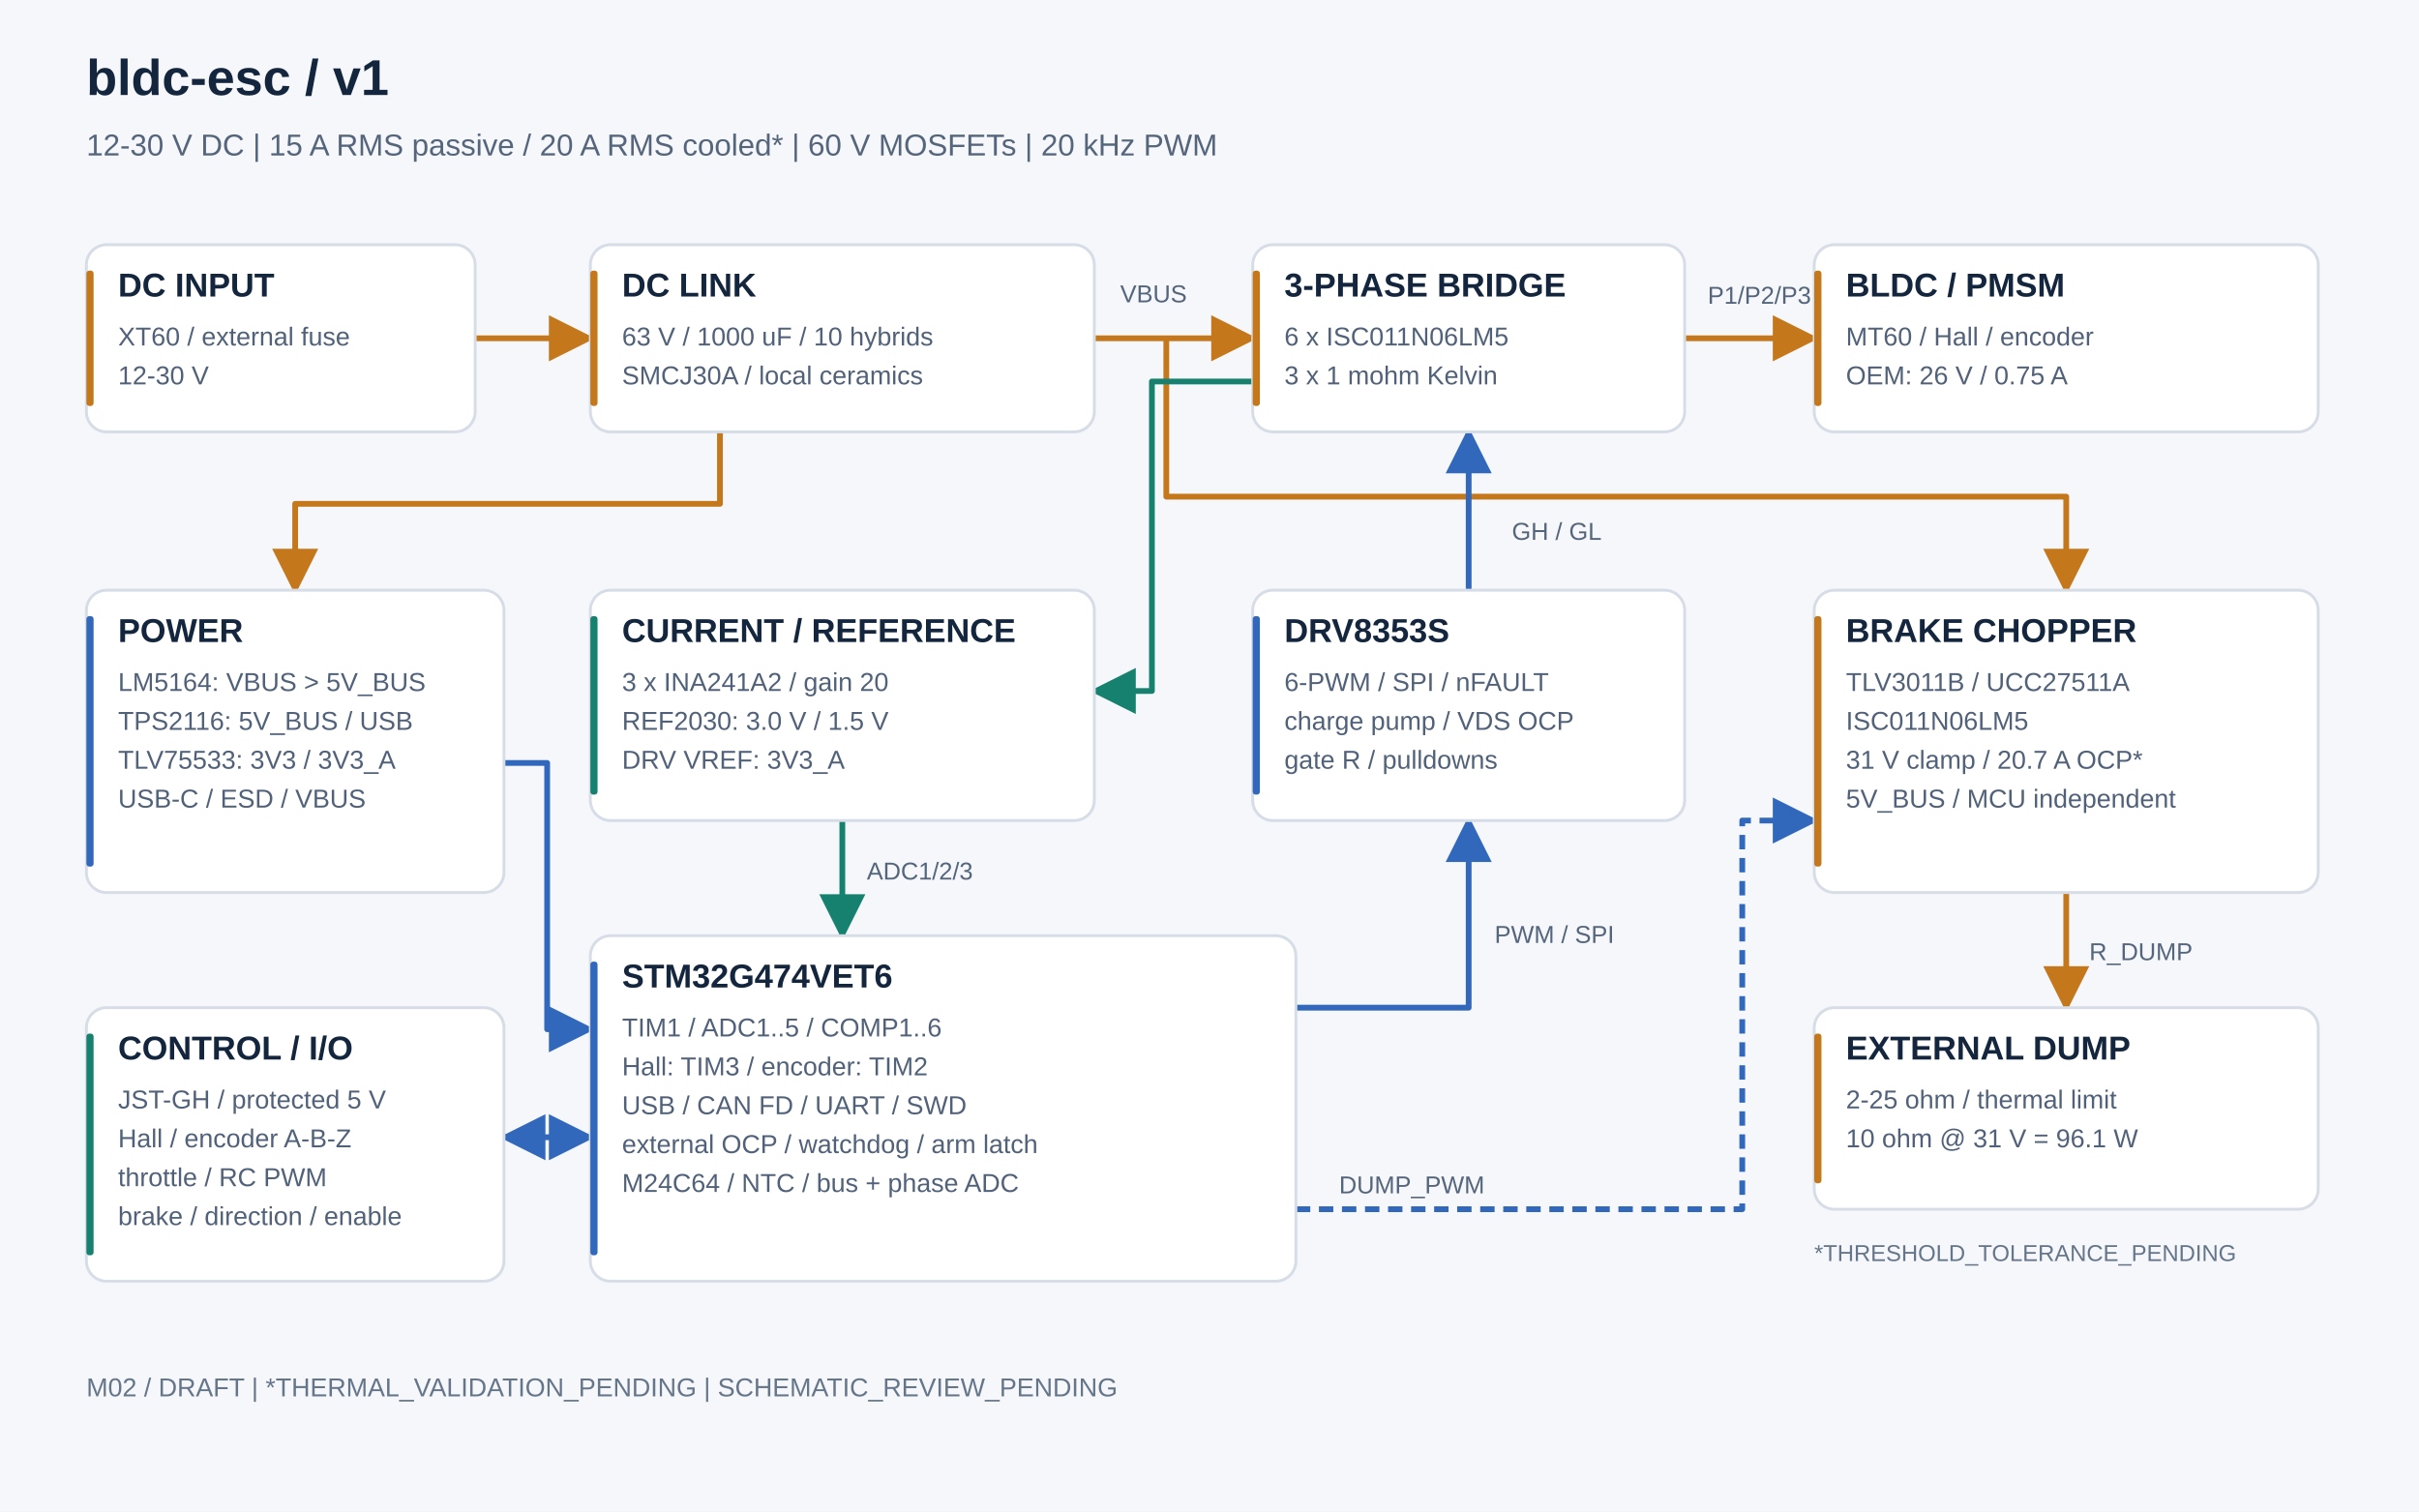
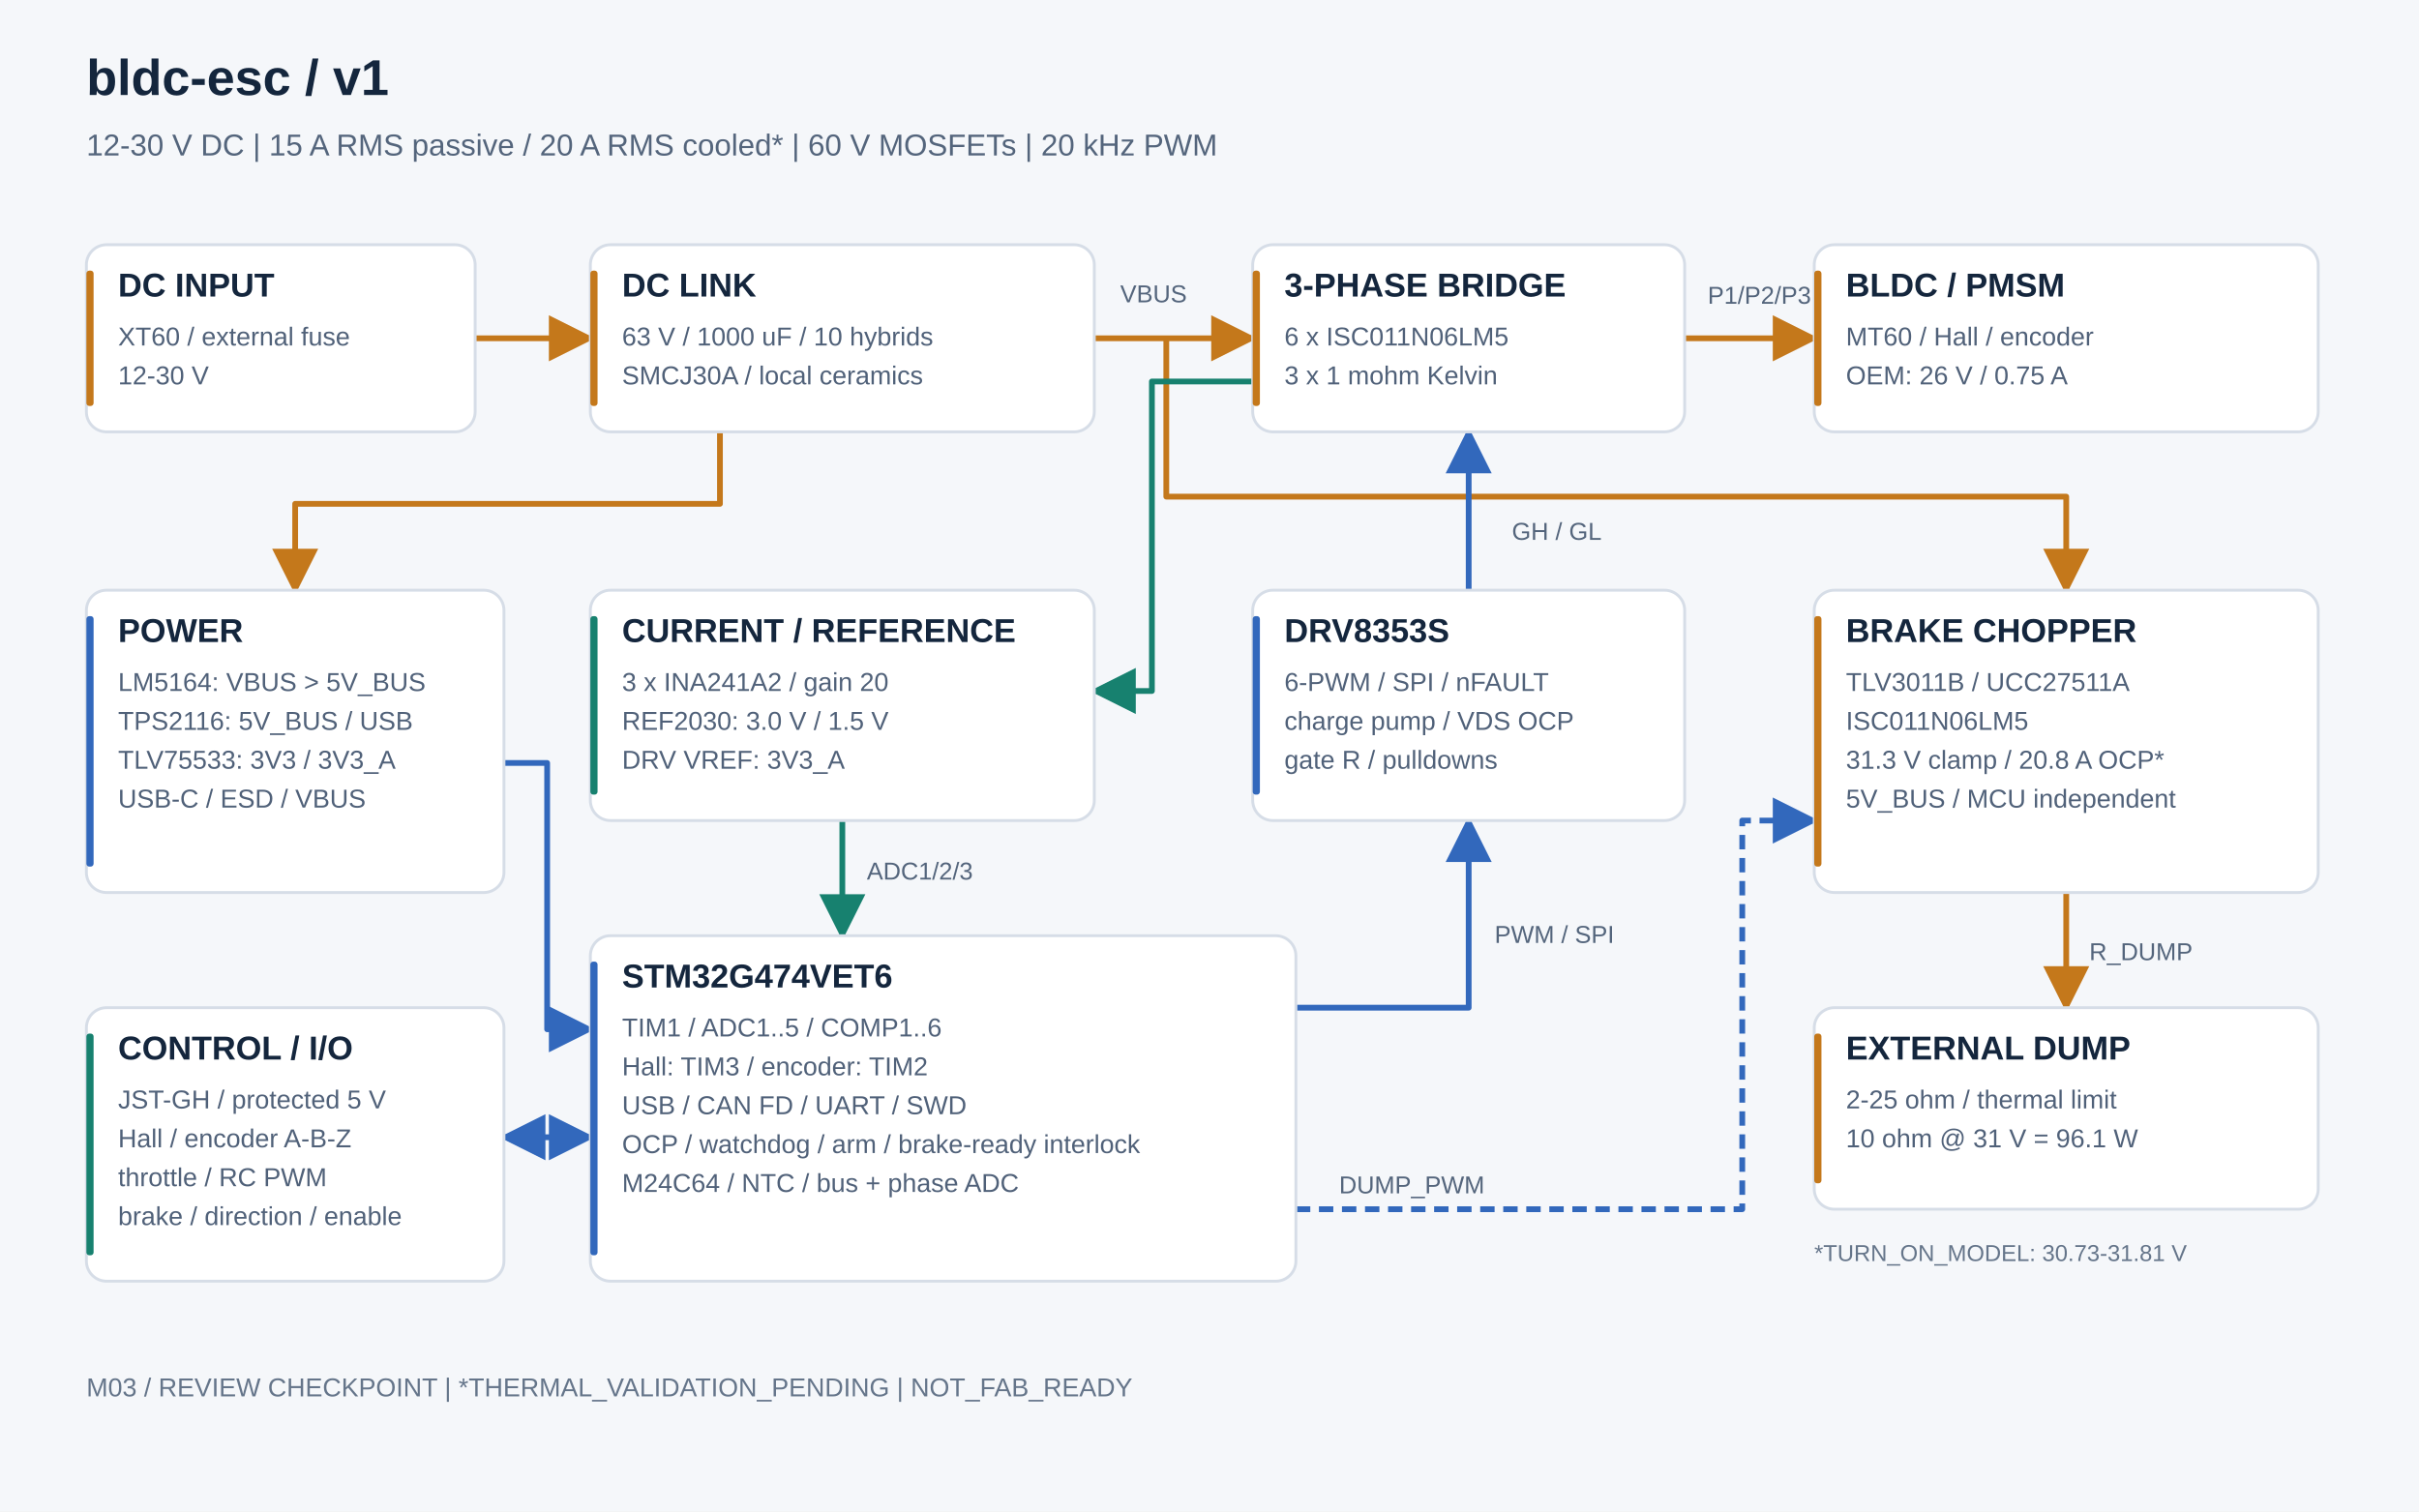
<svg xmlns="http://www.w3.org/2000/svg" width="1680" height="1050" viewBox="0 0 1680 1050">
  <defs>
    <marker id="power" viewBox="0 0 10 10" refX="9" refY="5" markerWidth="8" markerHeight="8" orient="auto-start-reverse">
      <path d="M0 0L10 5L0 10z" fill="#c4781b" />
    </marker>
    <marker id="control" viewBox="0 0 10 10" refX="9" refY="5" markerWidth="8" markerHeight="8" orient="auto-start-reverse">
      <path d="M0 0L10 5L0 10z" fill="#3268bc" />
    </marker>
    <marker id="sense" viewBox="0 0 10 10" refX="9" refY="5" markerWidth="8" markerHeight="8" orient="auto-start-reverse">
      <path d="M0 0L10 5L0 10z" fill="#17816f" />
    </marker>
  </defs>
  <rect width="1680" height="1050" fill="#f5f7fa" />
  <g font-family="Arial,Helvetica,sans-serif" fill="#14263d">
    <text x="60" y="66" font-size="35" font-weight="700">bldc-esc / v1</text>
    <text x="60" y="108" font-size="21" fill="#54657c">12-30 V DC  |  15 A RMS passive / 20 A RMS cooled*  |  60 V MOSFETs  |  20 kHz PWM</text>
-     <text x="60" y="970" font-size="18" fill="#65758a">M02 / DRAFT  |  *THERMAL_VALIDATION_PENDING  |  SCHEMATIC_REVIEW_PENDING</text>
+     <text x="60" y="970" font-size="18" fill="#65758a">M03 / REVIEW CHECKPOINT  |  *THERMAL_VALIDATION_PENDING  |  NOT_FAB_READY</text>
  </g>
  <g fill="none" stroke-linejoin="round" stroke-width="4">
    <path d="M330 235H410" stroke="#c4781b" marker-end="url(#power)" />
    <path d="M760 235H870" stroke="#c4781b" marker-end="url(#power)" />
    <path d="M1170 235H1260" stroke="#c4781b" marker-end="url(#power)" />
    <path d="M500 300V350H205V410" stroke="#c4781b" marker-end="url(#power)" />
    <path d="M810 235V345H1435V410" stroke="#c4781b" marker-end="url(#power)" />
    <path d="M1435 620V700" stroke="#c4781b" marker-end="url(#power)" />
    <path d="M1020 410V300" stroke="#3268bc" marker-end="url(#control)" />
    <path d="M870 265H800V480H760" stroke="#17816f" marker-end="url(#sense)" />
    <path d="M585 570V650" stroke="#17816f" marker-end="url(#sense)" />
    <path d="M900 700H1020V570" stroke="#3268bc" marker-end="url(#control)" />
    <path d="M350 530H380V715H410" stroke="#3268bc" marker-end="url(#control)" />
    <path d="M350 790H410" stroke="#3268bc" marker-start="url(#control)" marker-end="url(#control)" />
    <path d="M900 840H1210V570H1260" stroke="#3268bc" stroke-dasharray="10 6" marker-end="url(#control)" />
  </g>
  <g font-family="Arial,Helvetica,sans-serif" font-size="17" fill="#54657c">
    <text x="778" y="210">VBUS</text>
    <text x="1186" y="211">P1/P2/P3</text>
    <text x="1050" y="375">GH / GL</text>
    <text x="1038" y="655">PWM / SPI</text>
    <text x="602" y="611">ADC1/2/3</text>
    <text x="1451" y="667">R_DUMP</text>
    <text x="930" y="829">DUMP_PWM</text>
  </g>
  <g>
    <rect x="60" y="170" width="270" height="130" rx="14" fill="white" stroke="#d6dde7" stroke-width="2" />
    <rect x="60" y="188" width="5" height="94" rx="2" fill="#c4781b" />
    <g font-family="Arial,Helvetica,sans-serif" fill="#14263d">
      <text x="82" y="206" font-size="23" font-weight="700">DC INPUT</text>
      <text x="82" y="240" font-size="18" fill="#506179">XT60 / external fuse</text>
      <text x="82" y="267" font-size="18" fill="#506179">12-30 V</text>
    </g>
  </g>
  <g>
    <rect x="410" y="170" width="350" height="130" rx="14" fill="white" stroke="#d6dde7" stroke-width="2" />
    <rect x="410" y="188" width="5" height="94" rx="2" fill="#c4781b" />
    <g font-family="Arial,Helvetica,sans-serif" fill="#14263d">
      <text x="432" y="206" font-size="23" font-weight="700">DC LINK</text>
      <text x="432" y="240" font-size="18" fill="#506179">63 V / 1000 uF / 10 hybrids</text>
      <text x="432" y="267" font-size="18" fill="#506179">SMCJ30A / local ceramics</text>
    </g>
  </g>
  <g>
    <rect x="870" y="170" width="300" height="130" rx="14" fill="white" stroke="#d6dde7" stroke-width="2" />
    <rect x="870" y="188" width="5" height="94" rx="2" fill="#c4781b" />
    <g font-family="Arial,Helvetica,sans-serif" fill="#14263d">
      <text x="892" y="206" font-size="23" font-weight="700">3-PHASE BRIDGE</text>
      <text x="892" y="240" font-size="18" fill="#506179">6 x ISC011N06LM5</text>
      <text x="892" y="267" font-size="18" fill="#506179">3 x 1 mohm Kelvin</text>
    </g>
  </g>
  <g>
    <rect x="1260" y="170" width="350" height="130" rx="14" fill="white" stroke="#d6dde7" stroke-width="2" />
    <rect x="1260" y="188" width="5" height="94" rx="2" fill="#c4781b" />
    <g font-family="Arial,Helvetica,sans-serif" fill="#14263d">
      <text x="1282" y="206" font-size="23" font-weight="700">BLDC / PMSM</text>
      <text x="1282" y="240" font-size="18" fill="#506179">MT60 / Hall / encoder</text>
      <text x="1282" y="267" font-size="18" fill="#506179">OEM: 26 V / 0.75 A</text>
    </g>
  </g>
  <g>
    <rect x="60" y="410" width="290" height="210" rx="14" fill="white" stroke="#d6dde7" stroke-width="2" />
    <rect x="60" y="428" width="5" height="174" rx="2" fill="#3268bc" />
    <g font-family="Arial,Helvetica,sans-serif" fill="#14263d">
      <text x="82" y="446" font-size="23" font-weight="700">POWER</text>
      <text x="82" y="480" font-size="18" fill="#506179">LM5164: VBUS &gt; 5V_BUS</text>
      <text x="82" y="507" font-size="18" fill="#506179">TPS2116: 5V_BUS / USB</text>
      <text x="82" y="534" font-size="18" fill="#506179">TLV75533: 3V3 / 3V3_A</text>
      <text x="82" y="561" font-size="18" fill="#506179">USB-C / ESD / VBUS</text>
    </g>
  </g>
  <g>
    <rect x="410" y="410" width="350" height="160" rx="14" fill="white" stroke="#d6dde7" stroke-width="2" />
    <rect x="410" y="428" width="5" height="124" rx="2" fill="#17816f" />
    <g font-family="Arial,Helvetica,sans-serif" fill="#14263d">
      <text x="432" y="446" font-size="23" font-weight="700">CURRENT / REFERENCE</text>
      <text x="432" y="480" font-size="18" fill="#506179">3 x INA241A2 / gain 20</text>
      <text x="432" y="507" font-size="18" fill="#506179">REF2030: 3.0 V / 1.5 V</text>
      <text x="432" y="534" font-size="18" fill="#506179">DRV VREF: 3V3_A</text>
    </g>
  </g>
  <g>
    <rect x="870" y="410" width="300" height="160" rx="14" fill="white" stroke="#d6dde7" stroke-width="2" />
    <rect x="870" y="428" width="5" height="124" rx="2" fill="#3268bc" />
    <g font-family="Arial,Helvetica,sans-serif" fill="#14263d">
      <text x="892" y="446" font-size="23" font-weight="700">DRV8353S</text>
      <text x="892" y="480" font-size="18" fill="#506179">6-PWM / SPI / nFAULT</text>
      <text x="892" y="507" font-size="18" fill="#506179">charge pump / VDS OCP</text>
      <text x="892" y="534" font-size="18" fill="#506179">gate R / pulldowns</text>
    </g>
  </g>
  <g>
    <rect x="1260" y="410" width="350" height="210" rx="14" fill="white" stroke="#d6dde7" stroke-width="2" />
    <rect x="1260" y="428" width="5" height="174" rx="2" fill="#c4781b" />
    <g font-family="Arial,Helvetica,sans-serif" fill="#14263d">
      <text x="1282" y="446" font-size="23" font-weight="700">BRAKE CHOPPER</text>
      <text x="1282" y="480" font-size="18" fill="#506179">TLV3011B / UCC27511A</text>
      <text x="1282" y="507" font-size="18" fill="#506179">ISC011N06LM5</text>
-       <text x="1282" y="534" font-size="18" fill="#506179">31 V clamp / 20.7 A OCP*</text>
+       <text x="1282" y="534" font-size="18" fill="#506179">31.3 V clamp / 20.8 A OCP*</text>
      <text x="1282" y="561" font-size="18" fill="#506179">5V_BUS / MCU independent</text>
    </g>
  </g>
  <g>
    <rect x="410" y="650" width="490" height="240" rx="14" fill="white" stroke="#d6dde7" stroke-width="2" />
    <rect x="410" y="668" width="5" height="204" rx="2" fill="#3268bc" />
    <g font-family="Arial,Helvetica,sans-serif" fill="#14263d">
      <text x="432" y="686" font-size="23" font-weight="700">STM32G474VET6</text>
      <text x="432" y="720" font-size="18" fill="#506179">TIM1 / ADC1..5 / COMP1..6</text>
      <text x="432" y="747" font-size="18" fill="#506179">Hall: TIM3 / encoder: TIM2</text>
      <text x="432" y="774" font-size="18" fill="#506179">USB / CAN FD / UART / SWD</text>
-       <text x="432" y="801" font-size="18" fill="#506179">external OCP / watchdog / arm latch</text>
+       <text x="432" y="801" font-size="18" fill="#506179">OCP / watchdog / arm / brake-ready interlock</text>
      <text x="432" y="828" font-size="18" fill="#506179">M24C64 / NTC / bus + phase ADC</text>
    </g>
  </g>
  <g>
    <rect x="60" y="700" width="290" height="190" rx="14" fill="white" stroke="#d6dde7" stroke-width="2" />
    <rect x="60" y="718" width="5" height="154" rx="2" fill="#17816f" />
    <g font-family="Arial,Helvetica,sans-serif" fill="#14263d">
      <text x="82" y="736" font-size="23" font-weight="700">CONTROL / I/O</text>
      <text x="82" y="770" font-size="18" fill="#506179">JST-GH / protected 5 V</text>
      <text x="82" y="797" font-size="18" fill="#506179">Hall / encoder A-B-Z</text>
      <text x="82" y="824" font-size="18" fill="#506179">throttle / RC PWM</text>
      <text x="82" y="851" font-size="18" fill="#506179">brake / direction / enable</text>
    </g>
  </g>
  <g>
    <rect x="1260" y="700" width="350" height="140" rx="14" fill="white" stroke="#d6dde7" stroke-width="2" />
    <rect x="1260" y="718" width="5" height="104" rx="2" fill="#c4781b" />
    <g font-family="Arial,Helvetica,sans-serif" fill="#14263d">
      <text x="1282" y="736" font-size="23" font-weight="700">EXTERNAL DUMP</text>
      <text x="1282" y="770" font-size="18" fill="#506179">2-25 ohm / thermal limit</text>
      <text x="1282" y="797" font-size="18" fill="#506179">10 ohm @ 31 V = 96.1 W</text>
    </g>
  </g>
-   <text x="1260" y="876" font-family="Arial,Helvetica,sans-serif" font-size="16" fill="#65758a">*THRESHOLD_TOLERANCE_PENDING</text>
+   <text x="1260" y="876" font-family="Arial,Helvetica,sans-serif" font-size="16" fill="#65758a">*TURN_ON_MODEL: 30.73-31.81 V</text>
</svg>
